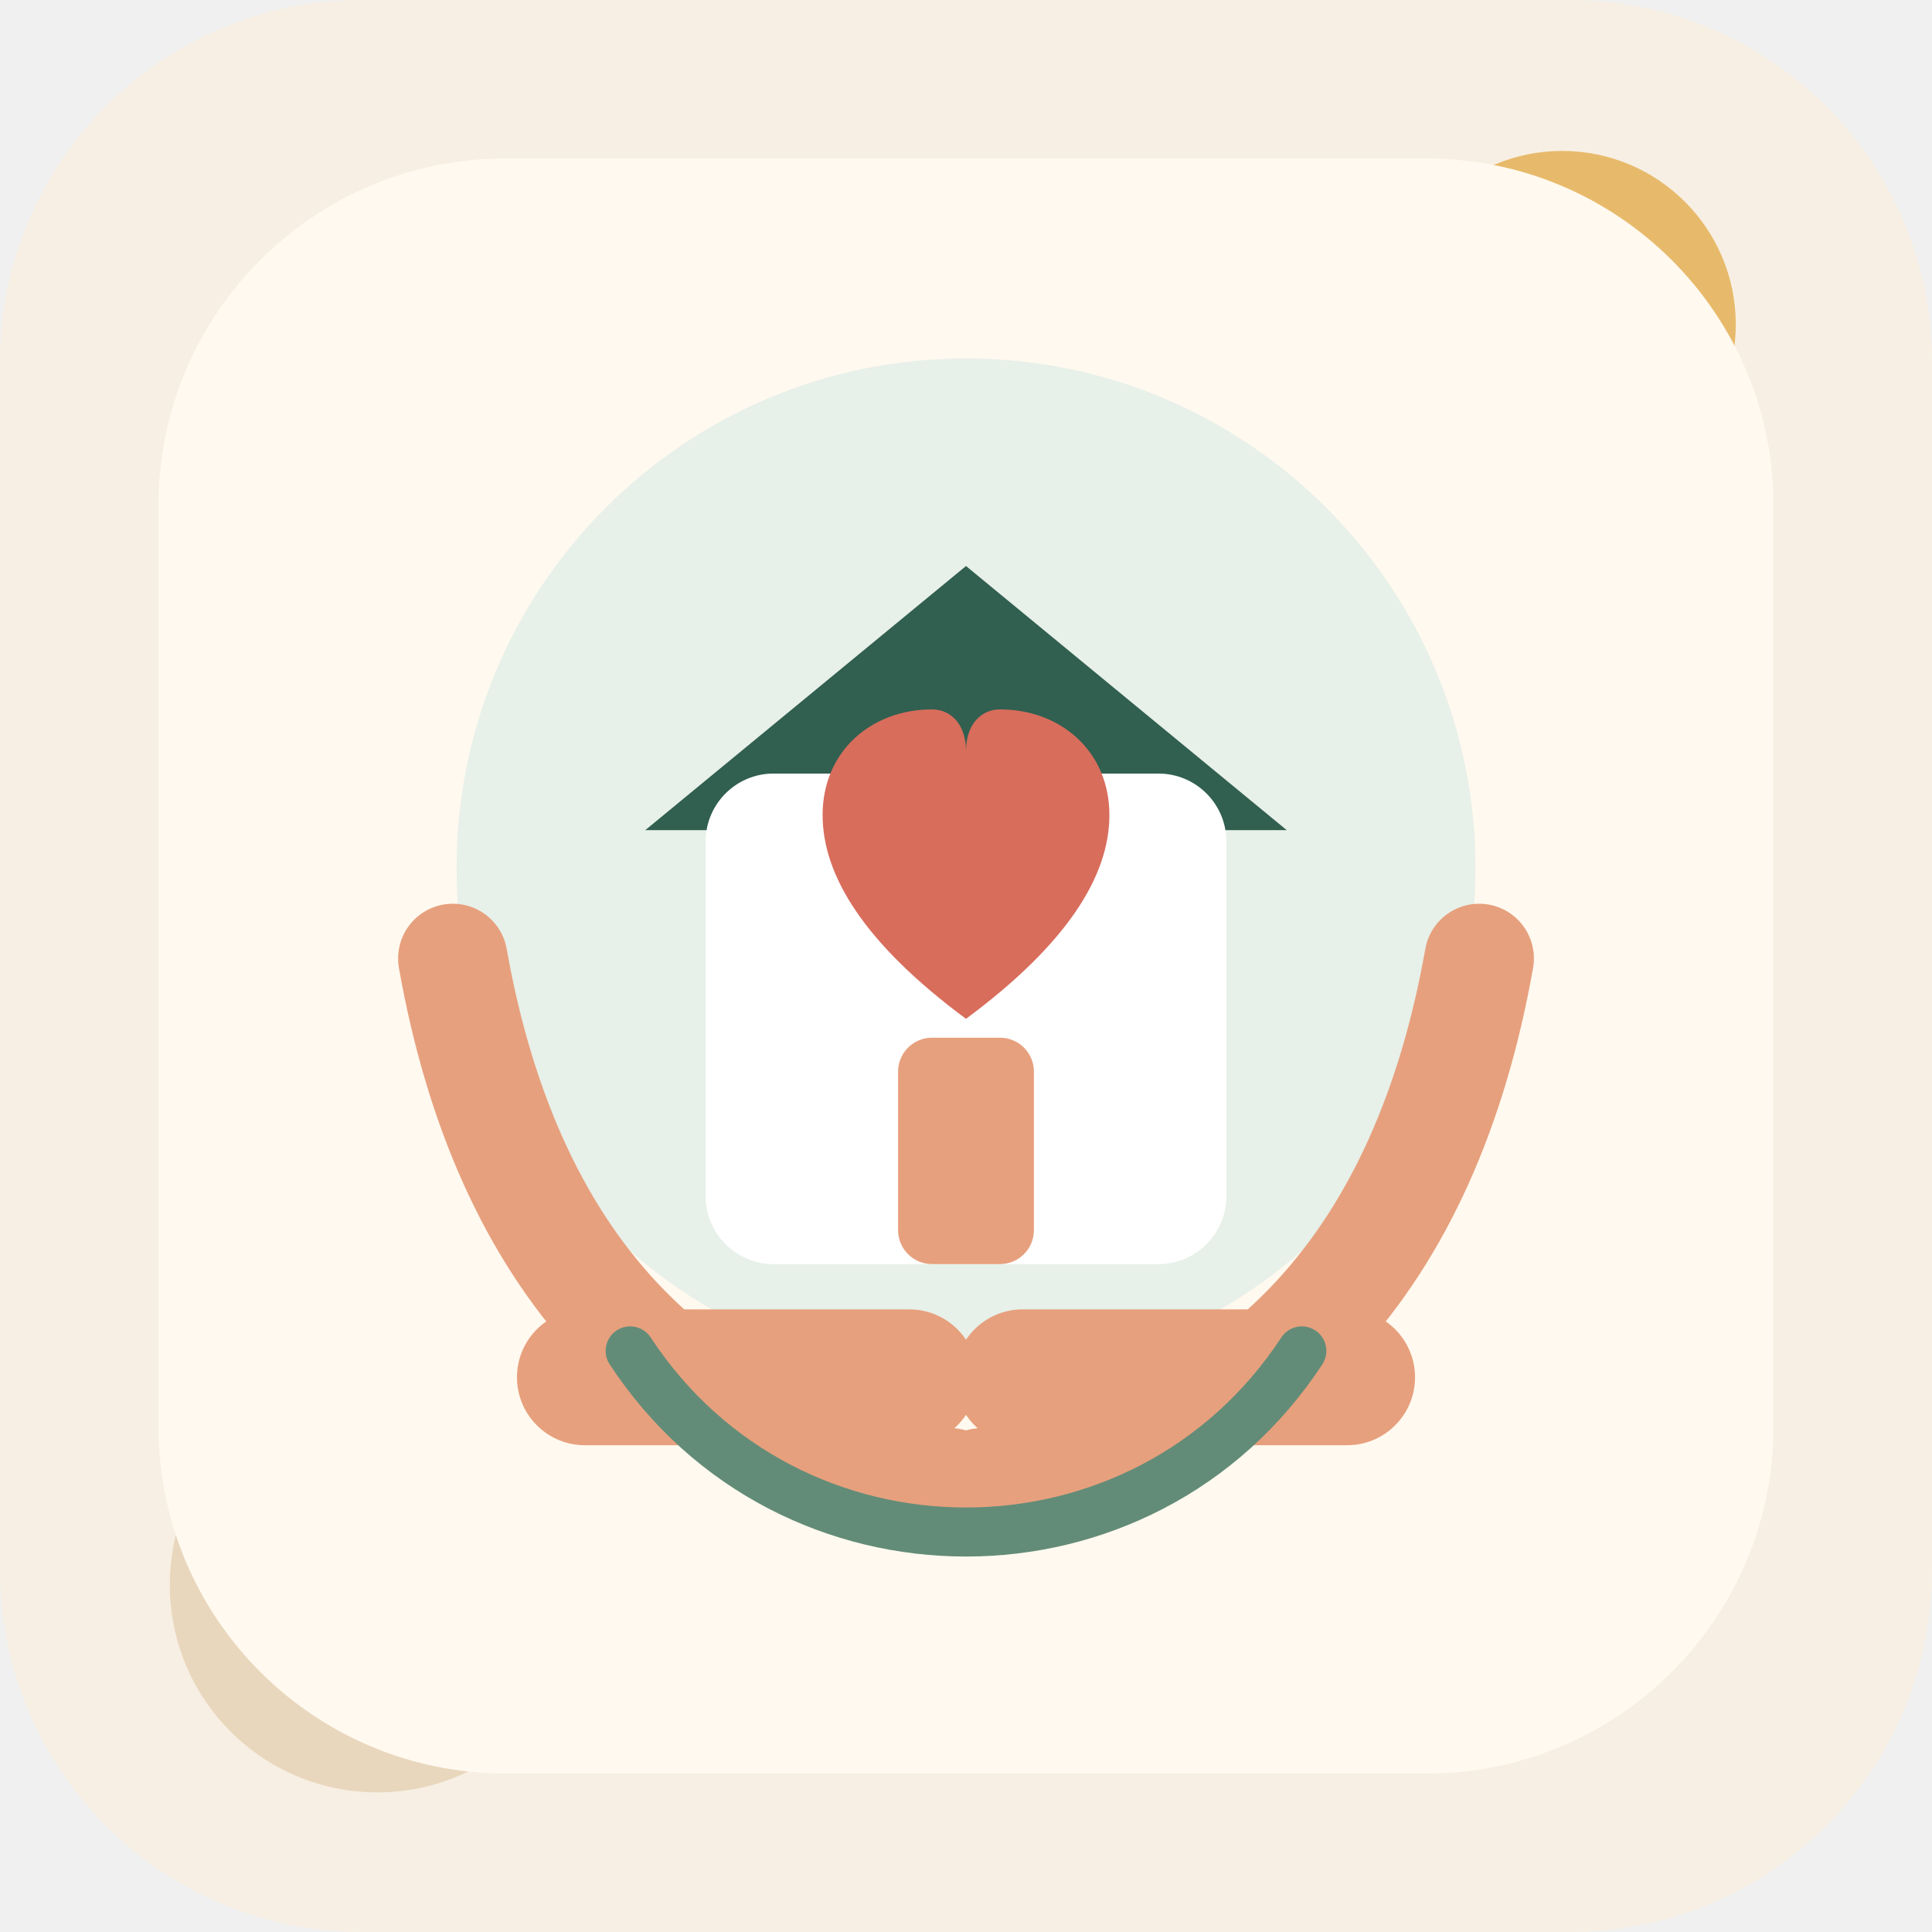
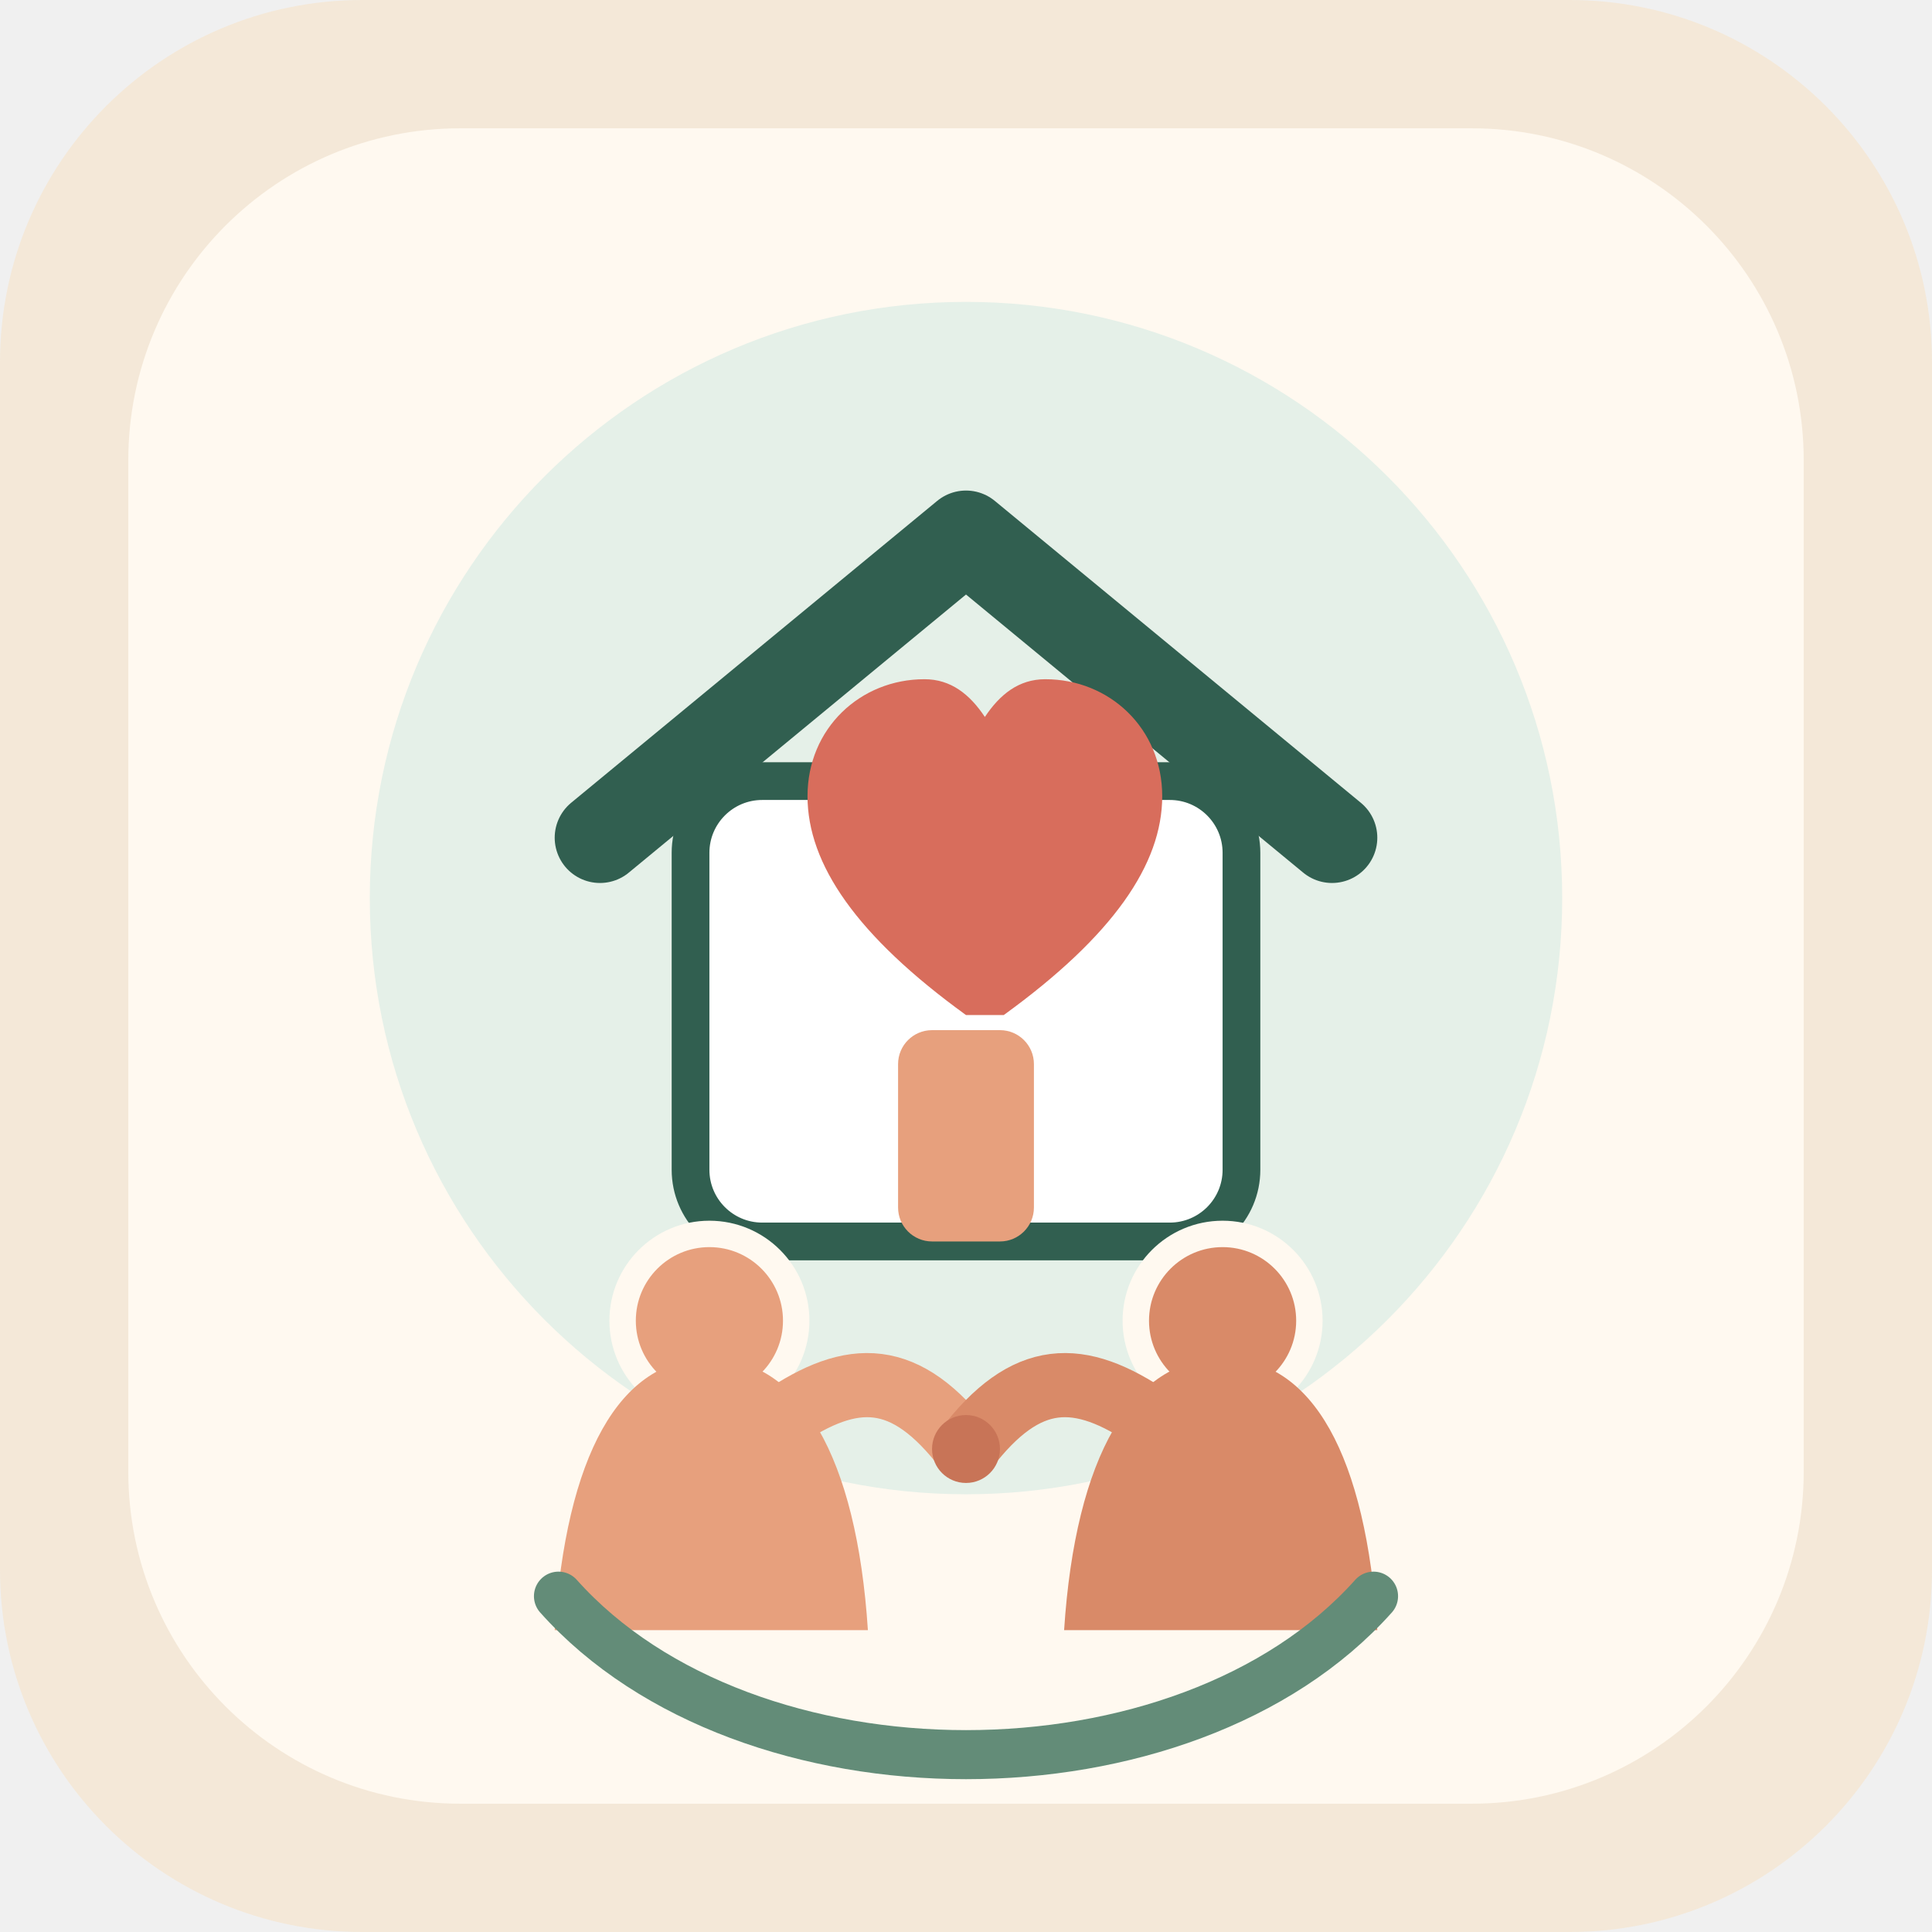
<svg xmlns="http://www.w3.org/2000/svg" viewBox="0 0 512 512" role="img" aria-labelledby="title desc">
-   <rect width="512" height="512" rx="96" fill="#F7EFE3" />
-   <circle cx="414" cy="86" r="46" fill="#E7BA6B" />
-   <circle cx="100" cy="420" r="55" fill="#E9D7BD" />
-   <rect x="42" y="42" width="428" height="428" rx="92" fill="#FFF9EF" />
-   <circle cx="256" cy="230" r="135" fill="#E7F0E9" />
-   <path d="M171 220 256 150l85 70" fill="#315F50" />
-   <rect x="187" y="205" width="138" height="130" rx="18" fill="#FFFFFF" />
-   <rect x="238" y="275" width="36" height="60" rx="9" fill="#E7A07D" />
-   <path d="M256 270c-27-20-38-38-38-54 0-17 13-28 29-28 5 0 9 4 9 11 0-7 4-11 9-11 16 0 29 11 29 28 0 16-11 34-38 54Z" fill="#D86D5C" />
-   <path d="M120 254c14 79 57 129 132 139" fill="none" stroke="#E7A07D" stroke-width="29" stroke-linecap="round" />
-   <path d="M392 254c-14 79-57 129-132 139" fill="none" stroke="#E7A07D" stroke-width="29" stroke-linecap="round" />
-   <path d="M155 365h86M271 365h86" stroke="#E7A07D" stroke-width="36" stroke-linecap="round" />
-   <path d="M167 358c42 64 136 64 178 0" fill="none" stroke="#638C78" stroke-width="13" stroke-linecap="round" />
+   <rect width="512" height="512" rx="96" fill="#F4E8D8" />
+   <rect x="34" y="34" width="444" height="444" rx="88" fill="#FFF9F0" />
+   <circle cx="256" cy="238" r="158" fill="#E5F0E8" />
+   <path d="M159 222 256 142l97 80" fill="none" stroke="#315F50" stroke-width="24" stroke-linecap="round" stroke-linejoin="round" />
+   <rect x="183" y="207" width="146" height="122" rx="19" fill="#FFFFFF" stroke="#315F50" stroke-width="10" />
+   <rect x="238" y="273" width="36" height="56" rx="9" fill="#E7A07D" />
+   <path d="M256 269c-29-21-42-40-42-58 0-18 14-31 31-31 7 0 12 4 16 10 4-6 9-10 16-10 17 0 31 13 31 31 0 18-13 37-42 58Z" fill="#D86D5C" />
+   <circle cx="188" cy="350" r="23" fill="#E7A07D" stroke="#FFF9F0" stroke-width="7" />
+   <circle cx="324" cy="350" r="23" fill="#D98A68" stroke="#FFF9F0" stroke-width="7" />
+   <path d="M147 432c3-46 17-72 41-72s39 26 42 72Z" fill="#E7A07D" />
+   <path d="M282 432c3-46 18-72 42-72s38 26 41 72Z" fill="#D98A68" />
+   <path d="M207 376c19-13 33-13 49 8" fill="none" stroke="#E7A07D" stroke-width="17" stroke-linecap="round" />
+   <path d="M305 376c-19-13-33-13-49 8" fill="none" stroke="#D98A68" stroke-width="17" stroke-linecap="round" />
+   <circle cx="256" cy="384" r="9" fill="#C87457" />
+   <path d="M148 423c50 56 166 56 216 0" fill="none" stroke="#638C78" stroke-width="13" stroke-linecap="round" />
</svg>
